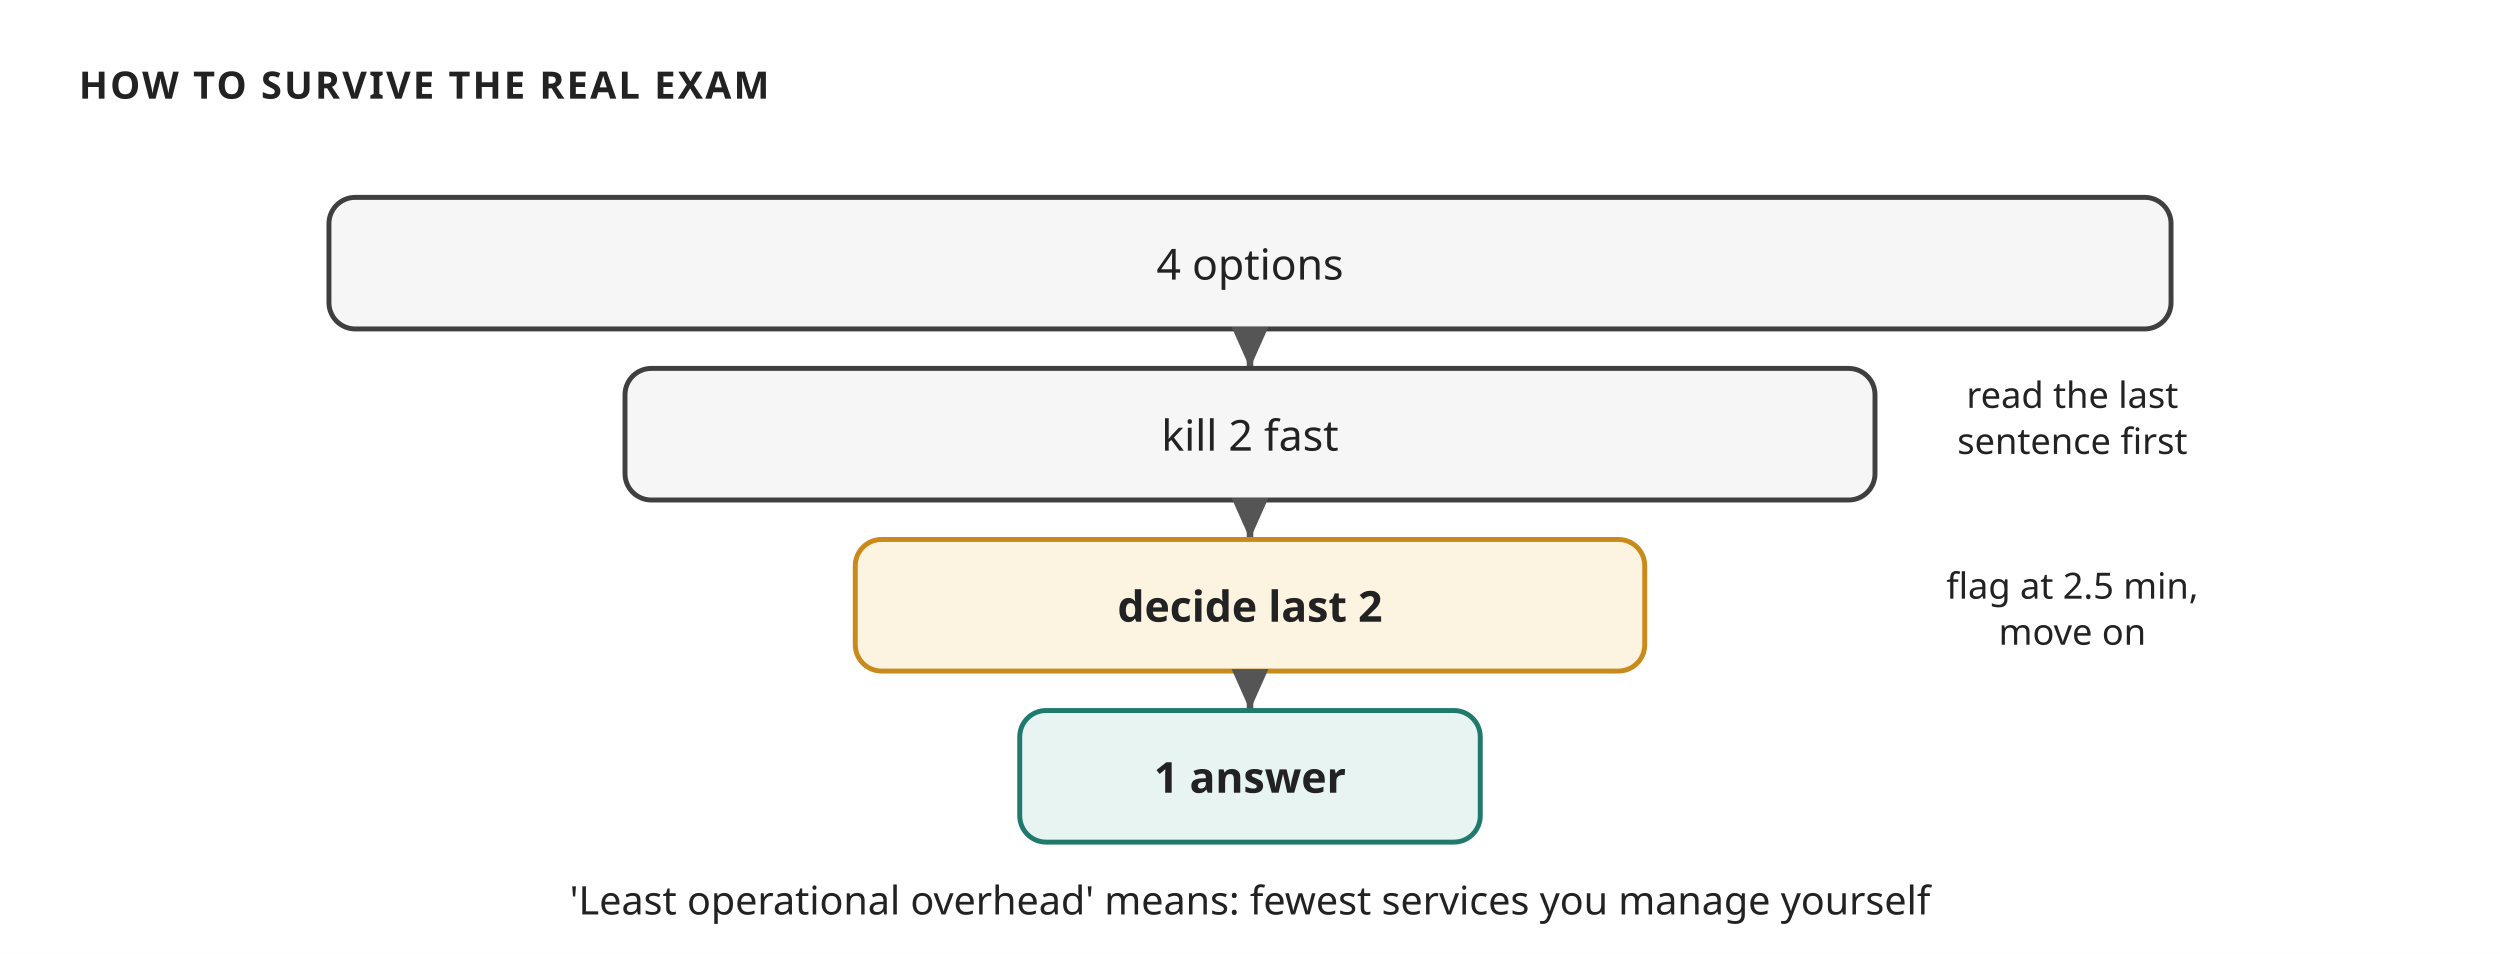
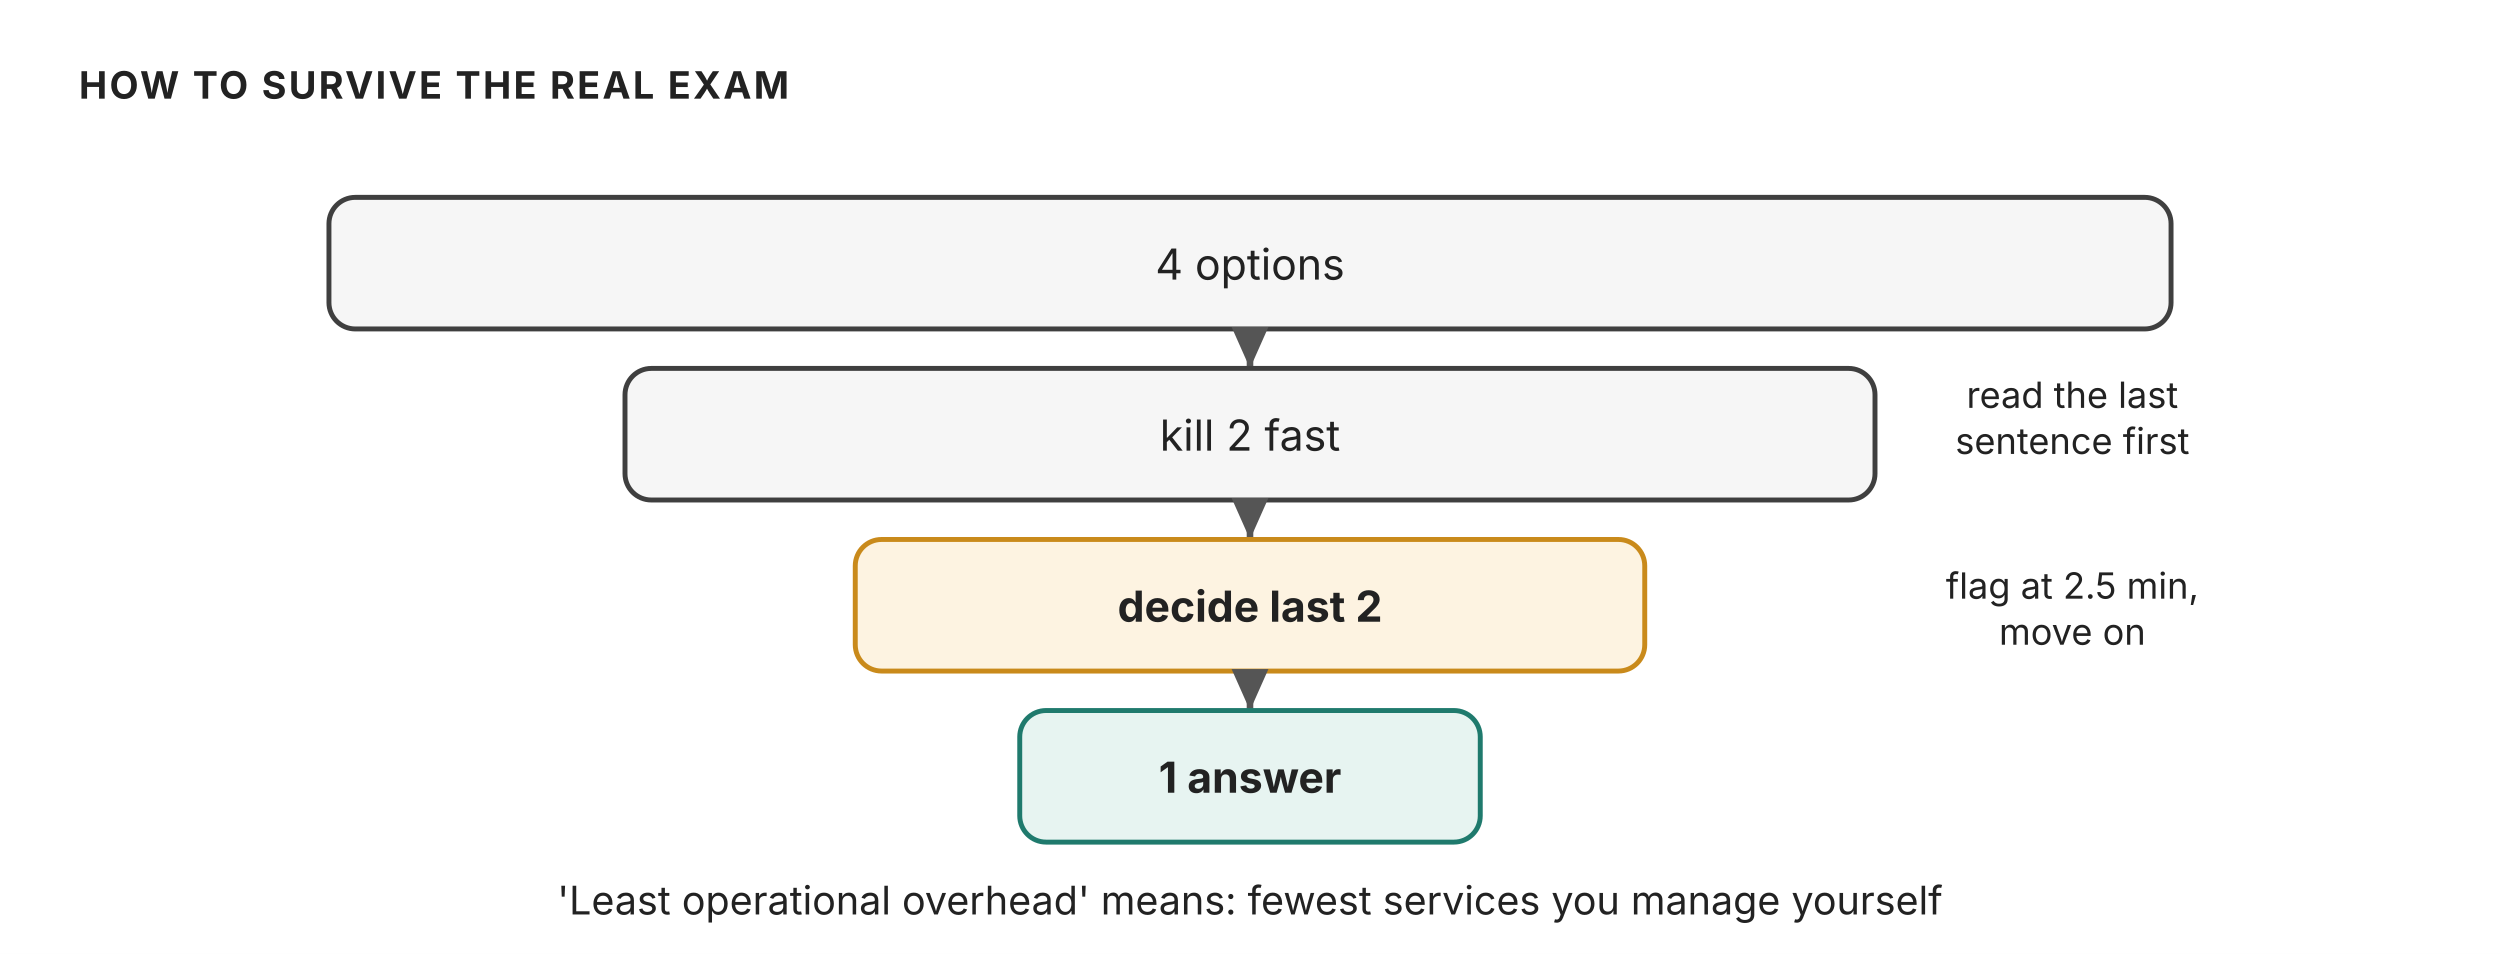
<svg xmlns="http://www.w3.org/2000/svg" width="760" height="290" viewBox="0 0 760 290" role="img" aria-label="The exam-day funnel: read for shape, find the constraint, kill two, decide">
-   <style>text{font-family:'Trebuchet MS', Verdana, sans-serif;fill:#222222;}</style>
+   <style>text{font-family:"Anthropic Sans",Inter,"Source Sans 3","IBM Plex Sans",sans-serif;fill:#222222}</style>
  <rect width="760" height="290" fill="#ffffff" />
  <defs>
    <marker id="ar" viewBox="0 0 10 10" refX="9" refY="5" markerWidth="7" markerHeight="7" orient="auto-start-reverse">
      <path d="M 0 1 L 9 5 L 0 9 z" fill="#555555" />
    </marker>
    <marker id="arW" viewBox="0 0 10 10" refX="9" refY="5" markerWidth="7" markerHeight="7" orient="auto-start-reverse">
      <path d="M 0 1 L 9 5 L 0 9 z" fill="#ffffff" />
    </marker>
  </defs>
  <text x="24" y="30" font-size="11.5" fill="#555555" text-anchor="start" font-weight="700" letter-spacing="0.06em">HOW TO SURVIVE THE REAL EXAM</text>
  <rect x="100.0" y="60" width="560" height="40" rx="8" fill="#f6f6f6" stroke="#3f3f3f" stroke-width="1.5" />
  <text x="380" y="85" font-size="13" fill="#222222" text-anchor="middle">4 options</text>
  <line x1="380" y1="100" x2="380" y2="112" stroke="#555555" stroke-width="2" marker-end="url(#ar)" />
  <rect x="190.0" y="112" width="380" height="40" rx="8" fill="#f6f6f6" stroke="#3f3f3f" stroke-width="1.5" />
  <text x="380" y="137" font-size="13" fill="#222222" text-anchor="middle">kill 2 fast</text>
  <line x1="380" y1="152" x2="380" y2="164" stroke="#555555" stroke-width="2" marker-end="url(#ar)" />
  <rect x="260.0" y="164" width="240" height="40" rx="8" fill="#fdf3e1" stroke="#c98a1b" stroke-width="1.5" />
  <text x="380" y="189" font-size="13" fill="#222222" text-anchor="middle" font-weight="700">decide last 2</text>
  <line x1="380" y1="204" x2="380" y2="216" stroke="#555555" stroke-width="2" marker-end="url(#ar)" />
  <rect x="310.0" y="216" width="140" height="40" rx="8" fill="#e7f4f1" stroke="#1f7a6d" stroke-width="1.5" />
  <text x="380" y="241" font-size="13" fill="#222222" text-anchor="middle" font-weight="700">1 answer</text>
  <text x="630" y="124" font-size="11" fill="#555555" text-anchor="middle">read the last</text>
  <text x="630" y="138" font-size="11" fill="#555555" text-anchor="middle">sentence first</text>
  <text x="630" y="182" font-size="11" fill="#555555" text-anchor="middle">flag at 2.5 min,</text>
  <text x="630" y="196" font-size="11" fill="#555555" text-anchor="middle">move on</text>
  <text x="380" y="278" font-size="12" fill="#555555" text-anchor="middle">'Least operational overhead' means: fewest services you manage yourself</text>
</svg>
